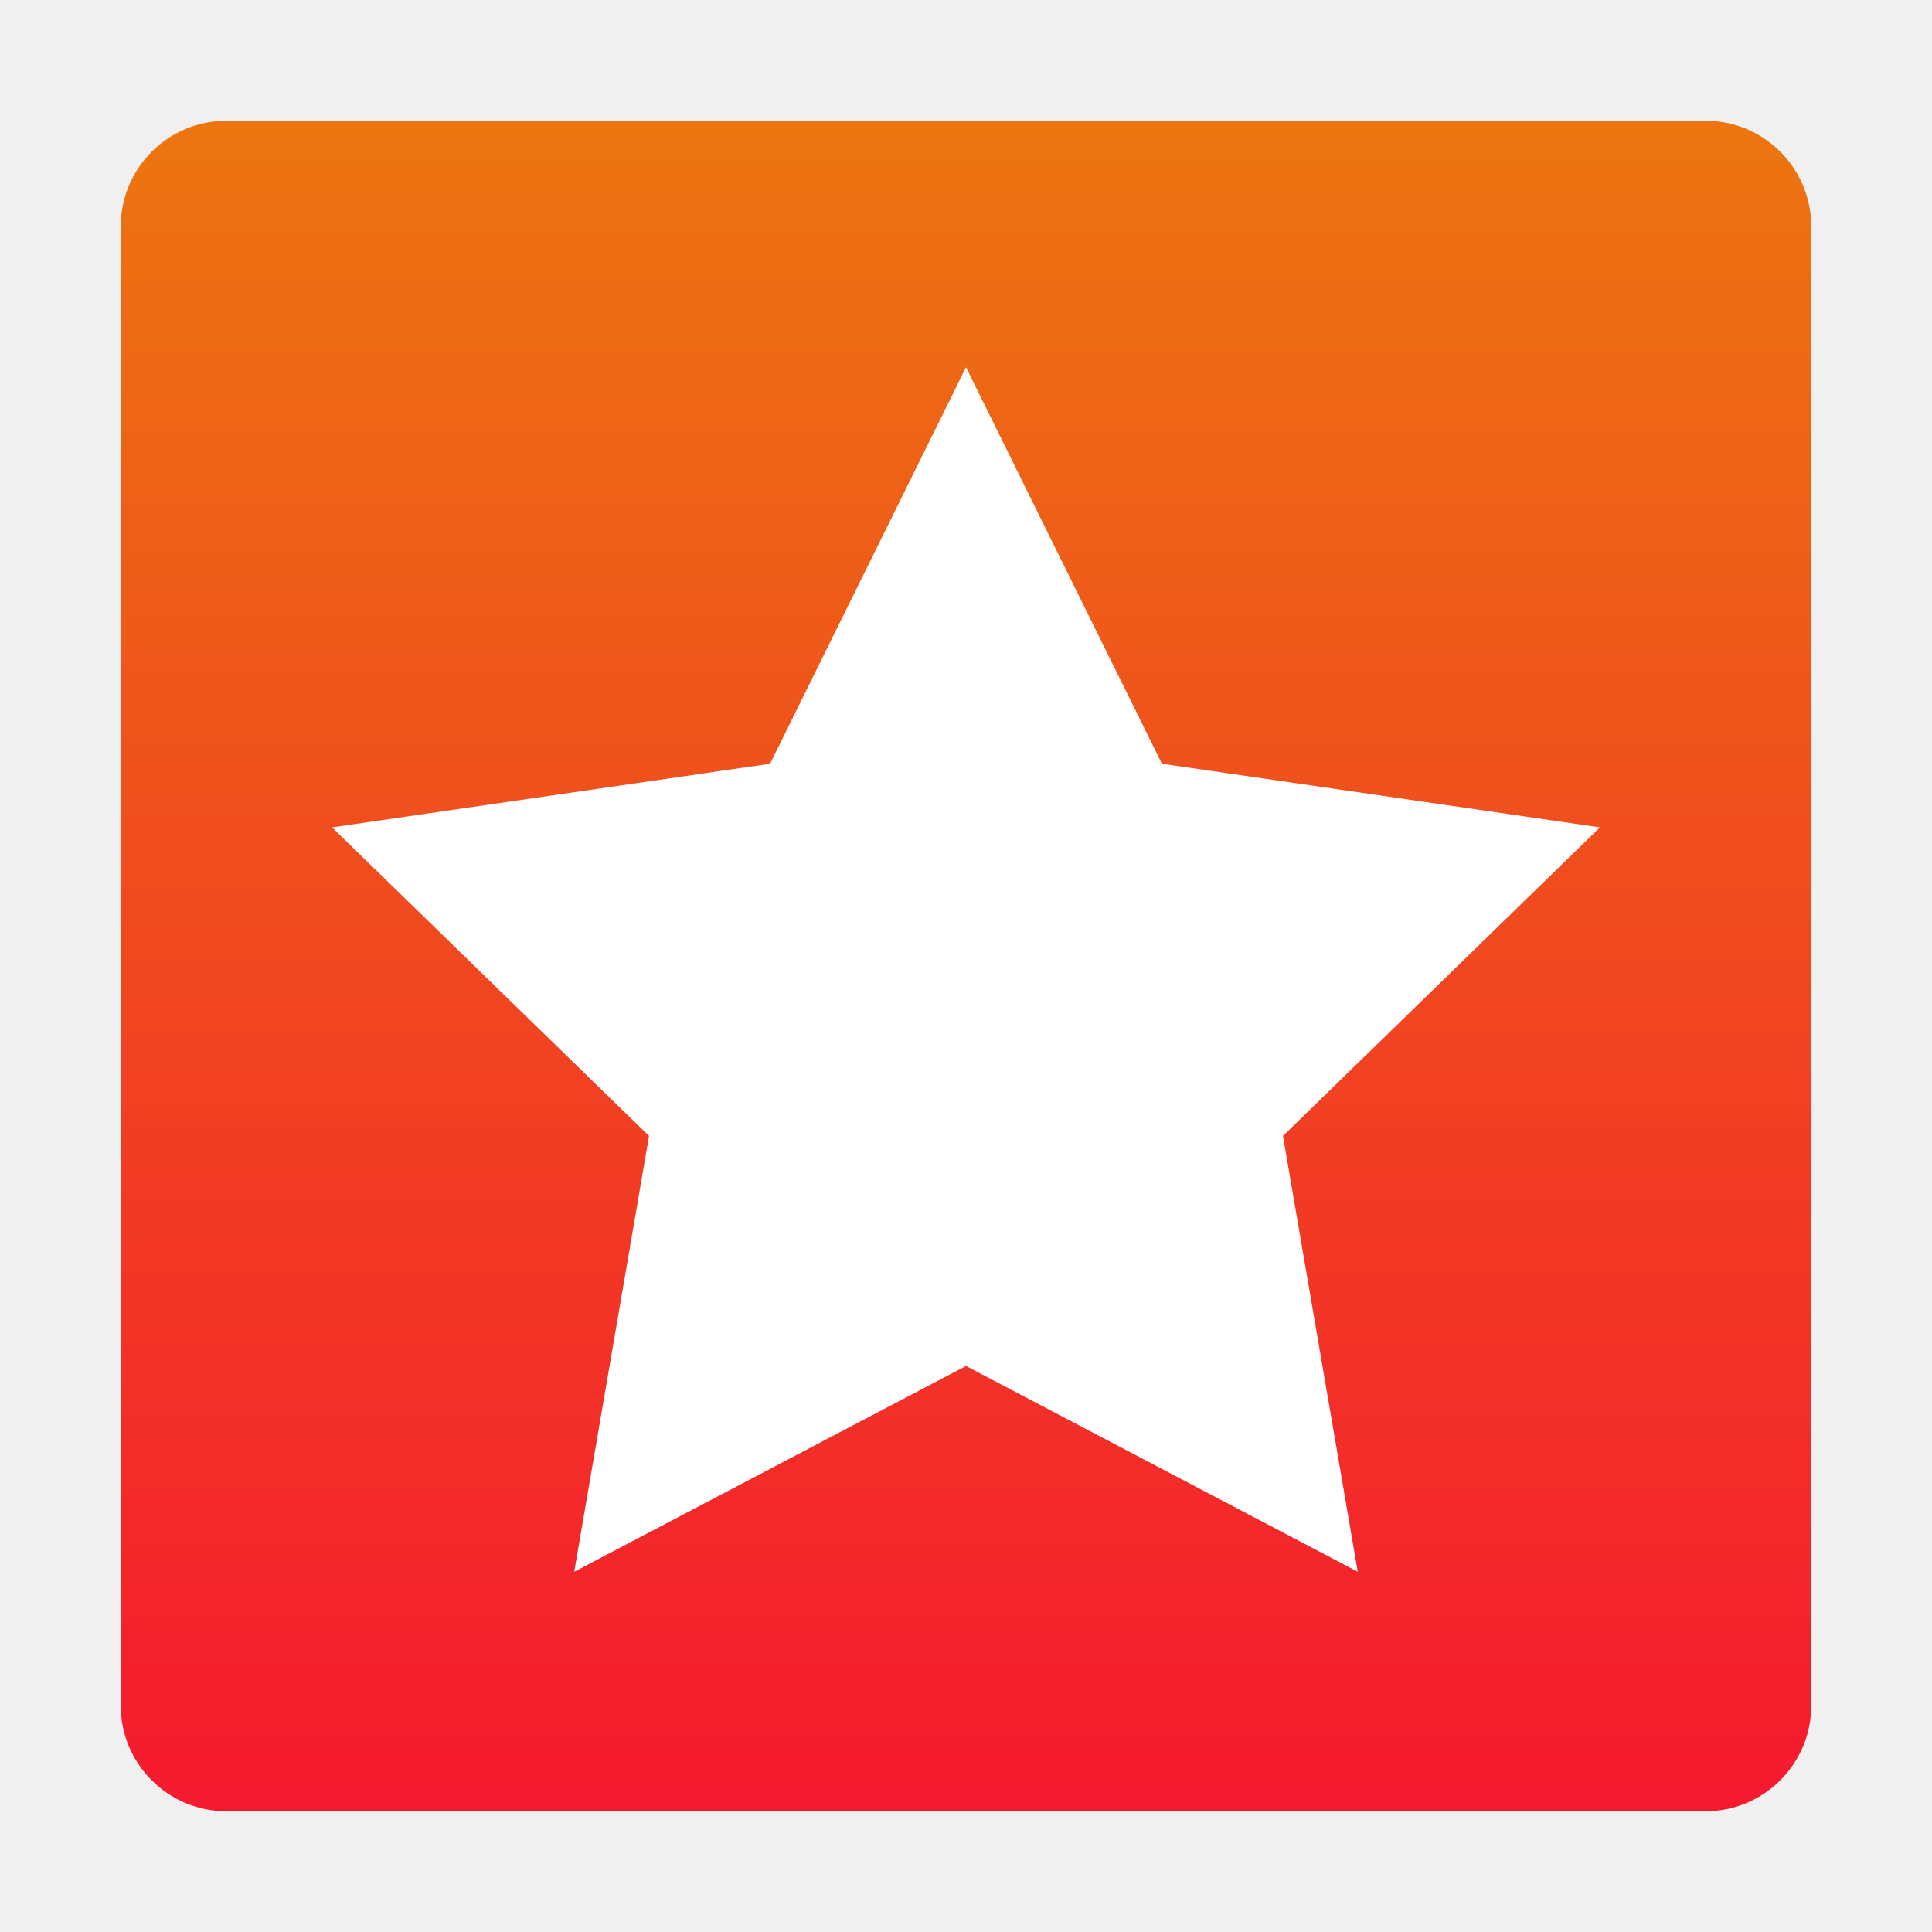
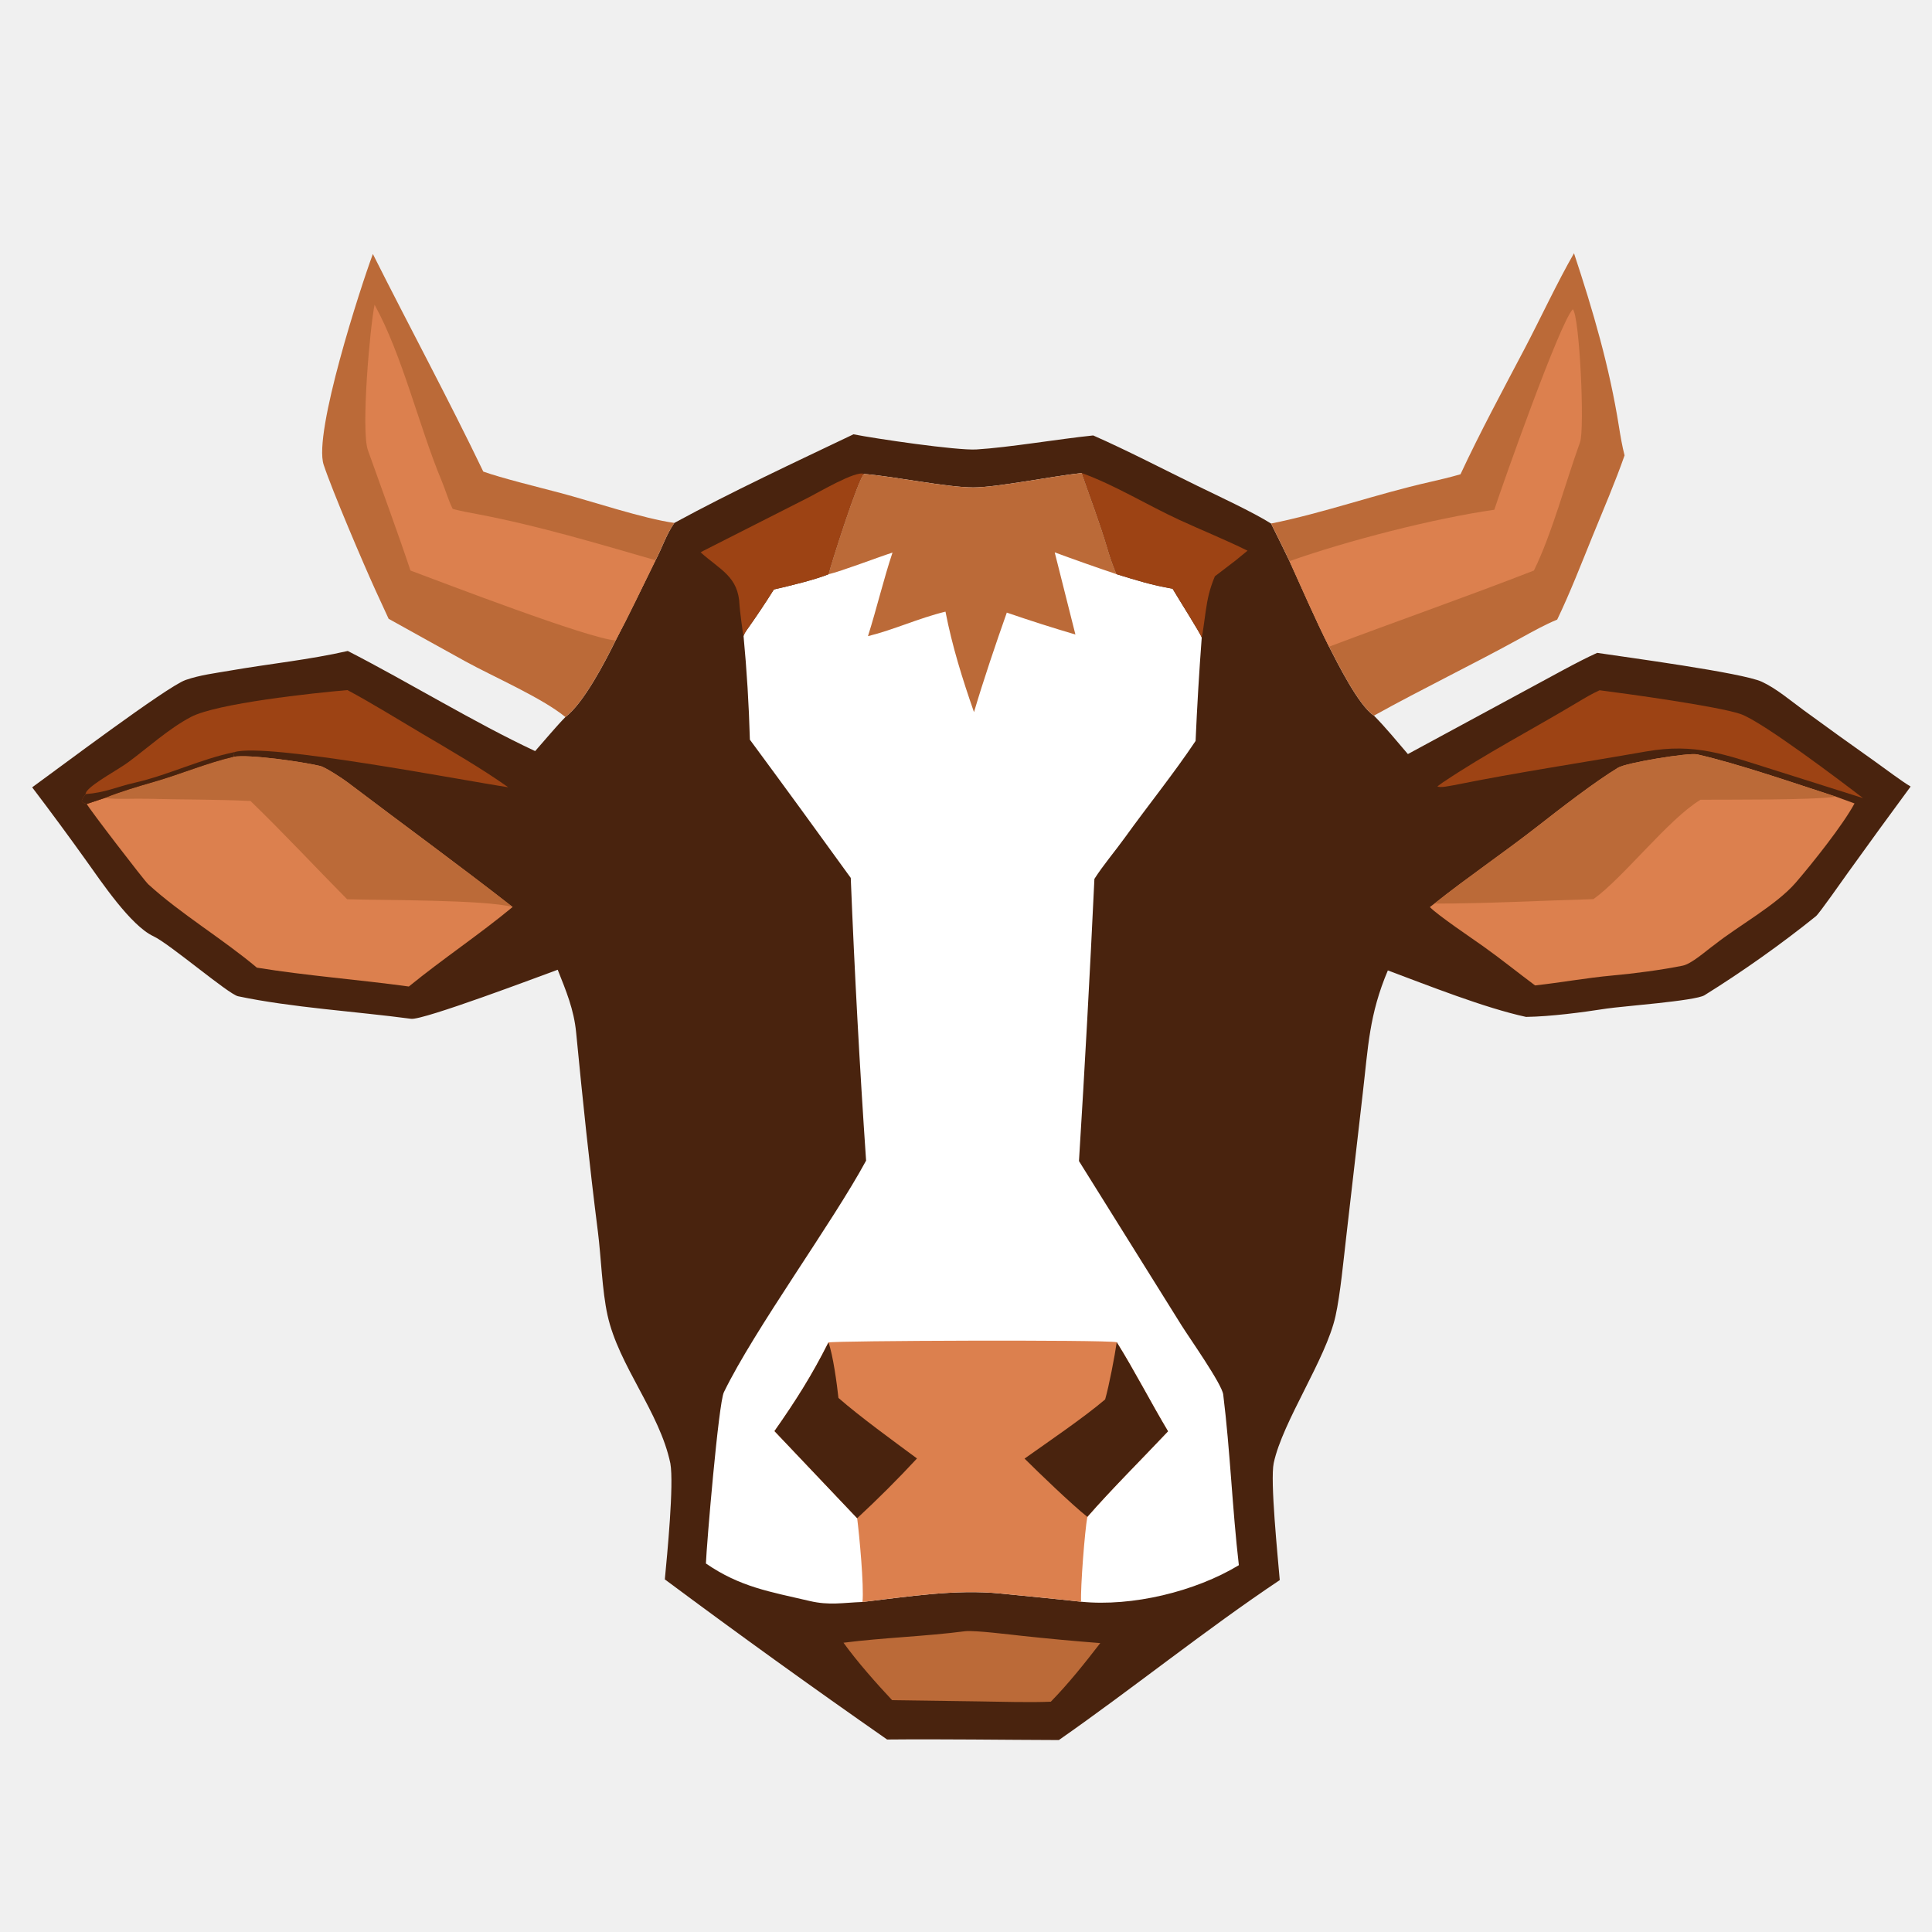
- <svg xmlns="http://www.w3.org/2000/svg" width="800px" height="800px" viewBox="0 0 32 32">
-   <defs>
-     <linearGradient id="a" x1="-66.775" y1="-171.703" x2="-66.775" y2="-171.817" gradientTransform="matrix(240, 0, 0, -240, 16042, -41206)" gradientUnits="userSpaceOnUse">
-       <stop offset="0" stop-color="#ec790f" />
-       <stop offset="1" stop-color="#f51032" />
-     </linearGradient>
-   </defs>
-   <rect x="2" y="2" width="28" height="28" rx="1.75" ry="1.75" style="fill:url(#a)" />
-   <polygon points="16 22.625 9.511 26.033 10.75 18.815 5.5 13.704 12.755 12.65 16 6.083 19.245 12.65 26.5 13.704 21.25 18.815 22.489 26.033 16 22.625" style="fill:#fff" />
+ <svg xmlns="http://www.w3.org/2000/svg" width="32" height="32" viewBox="220 270 580 460">
+   <path fill="#49230E" d="M476.226 340.381C482.777 341.688 507.208 345.284 513.135 344.929C522.842 344.348 537.769 341.793 548.192 340.725C558.359 345.198 569.386 350.941 579.446 355.85C585.401 358.756 596.252 363.792 601.577 367.169C603.45 370.919 605.299 374.682 607.123 378.457C610.915 386.797 614.892 396.023 618.996 404.144C621.589 409.181 627.874 421.844 632.467 424.839C635.917 428.312 639.44 432.62 642.657 436.376L679.723 416.32C685.486 413.234 693.701 408.597 699.481 405.993C707.88 407.264 743.065 411.959 748.904 414.664C753.339 416.719 757.47 420.292 761.429 423.176C768.596 428.422 775.806 433.609 783.059 438.736C785.872 440.735 790.856 444.519 793.585 446.122C787.242 454.727 780.952 463.372 774.717 472.056C773.431 473.833 766.18 484.223 765.158 485.048C754.958 493.289 742.821 501.877 731.697 508.779C728.942 510.489 706.834 512.086 702.307 512.785C694.907 513.93 685.622 515.167 678.131 515.283C665.59 512.567 648.762 505.849 636.642 501.329C631.006 514.654 630.757 524.157 629.091 538.377L624.192 580.925C623.378 587.84 622.386 598.548 620.928 605.11C618.05 618.063 605.07 636.683 602.382 649.196C601.262 654.41 603.609 677.35 604.191 684.356C582.183 699.058 559.694 717.164 537.879 732.376C520.853 732.333 503.292 732.053 486.321 732.216C463.829 716.537 441.582 700.511 419.587 684.143C420.282 676.836 422.361 655.603 421.246 649.315C418.024 633.889 405.746 620.051 402.384 604.834C400.742 597.404 400.473 587.504 399.494 579.78C396.974 559.907 394.894 539.929 392.964 519.988C392.29 513.023 389.966 507.531 387.428 501.123C382.161 503.047 347.072 516.31 343.443 515.854C326.76 513.623 307.626 512.493 291.462 509.082C288.598 508.477 270.879 493.304 266.05 491.061C259.201 487.88 250.3 474.524 245.89 468.38C240.587 460.962 235.176 453.622 229.658 446.363C236.846 441.184 270.127 416.098 275.691 414.147C279.979 412.642 284.737 412.073 289.205 411.297C300.819 409.281 312.944 408.054 324.401 405.425C342.578 414.736 362.535 427.021 380.653 435.484C383.332 432.466 387.01 428.034 389.741 425.263C395.228 421.094 401.743 408.547 404.814 402.257C408.934 394.468 412.892 386.117 416.795 378.185C418.769 374.515 419.927 370.607 422.444 366.981C439.549 357.672 458.612 348.786 476.226 340.381Z" />
+   <path fill="white" d="M479.37 352.282C488.812 353.066 504.141 356.306 512.161 356.331C519.153 356.352 535.993 352.929 544.743 352.011C547.414 359.717 550.09 366.663 552.431 374.511L552.694 375.41C553.483 378.019 554.178 379.862 555.189 382.368C561.138 384.195 565.783 385.67 572.028 386.737L572.272 387.152C573.564 389.387 580.491 400.319 580.768 401.392C579.991 411.73 579.376 422.081 578.924 432.439C572.423 442.171 564.595 451.864 557.735 461.4C554.858 465.399 551.132 469.79 548.548 473.853C547.216 502.1 545.672 530.337 543.915 558.561L574.735 607.934C577.041 611.625 586.825 625.463 587.219 628.644C589.316 645.549 589.938 662.905 591.912 679.882C578.786 687.817 559.871 692.386 544.554 690.85C536.531 689.962 528.48 689.202 520.447 688.394C506.753 687.015 492.592 689.348 478.928 690.926C473.087 691.14 468.996 692.014 463.076 690.63C451.11 687.832 442.201 686.453 431.921 679.369C432.126 673.719 435.714 631.252 437.31 627.966C446.502 609.033 469.945 577.063 480.007 558.425C478.072 530.157 476.538 501.864 475.403 473.553C465.383 459.666 455.288 445.833 445.118 432.055C444.833 421.651 444.198 411.259 443.214 400.898C443.559 400.088 443.561 400.014 444.073 399.29C446.942 395.262 449.694 391.151 452.325 386.963C456.76 385.953 464.587 384.068 468.702 382.406C469.468 379.293 477.734 353.252 479.37 352.282Z" />
+   <path fill="#DC804E" d="M468.703 613.019C470.26 612.471 551.565 612.157 555.252 612.94C560.567 621.437 565.429 630.955 570.649 639.685C563.189 647.597 553.41 657.344 546.426 665.378C545.667 669.5 544.335 686.545 544.554 690.85C536.531 689.962 528.48 689.202 520.447 688.394C506.753 687.015 492.592 689.348 478.928 690.926C479.407 685.992 477.984 670.96 477.328 665.783L452.506 639.624C458.868 630.567 463.756 622.868 468.703 613.019Z" />
+   <path fill="#49230E" d="M468.703 613.019C470.073 616.676 471.266 625.559 471.708 629.664C478.043 635.223 488.346 642.706 495.287 647.839C489.531 654.047 483.54 660.032 477.328 665.783L452.506 639.624C458.868 630.567 463.756 622.868 468.703 613.019Z" />
+   <path fill="#49230E" d="M555.252 612.94C560.567 621.437 565.429 630.955 570.649 639.685C563.189 647.597 553.41 657.344 546.426 665.378C541.744 661.653 531.795 652.088 527.576 647.879C534.76 642.774 545.289 635.632 551.768 630.123C552.941 626.069 554.662 617.049 555.252 612.94Z" />
+   <path fill="#BB6A38" d="M479.37 352.282C488.812 353.066 504.141 356.306 512.161 356.331C519.153 356.352 535.993 352.929 544.743 352.011C547.414 359.717 550.09 366.663 552.431 374.511L552.694 375.41C553.483 378.019 554.178 379.862 555.189 382.368C548.972 380.277 542.786 378.095 536.632 375.823L542.846 400.487C535.932 398.451 529.065 396.257 522.251 393.908C518.985 403.131 515.167 414.407 512.4 423.79C508.93 413.838 505.852 403.989 503.839 393.618C495.753 395.592 488.338 399.072 480.571 400.977C483.18 392.731 485.285 383.802 487.938 375.885C483.132 377.447 472.778 381.429 468.702 382.406C469.468 379.293 477.734 353.252 479.37 352.282Z" />
+   <path fill="#DC804E" d="M290.052 437.199C295.024 436.394 310.663 438.681 316.078 439.941C317.665 440.31 322.833 443.708 324.313 444.83C340.759 457.304 357.639 469.588 373.895 482.284C363.9 490.574 352.881 497.878 342.737 506.16C327.829 504.105 311.816 502.898 297.115 500.493C286.79 491.812 274.243 484.357 264.493 475.451C263.274 474.338 246.427 452.392 246.051 451.346C247.809 450.766 249.622 450.179 251.369 449.578C256.192 447.651 261.205 446.16 266.2 444.724C274.142 442.442 282.056 439.066 290.052 437.199Z" />
+   <path fill="#BB6A38" d="M290.052 437.199C295.024 436.394 310.663 438.681 316.078 439.941C317.665 440.31 322.833 443.708 324.313 444.83C340.759 457.304 357.639 469.588 373.895 482.284C365.543 480.07 334.777 480.278 324.212 479.966C314.246 469.892 305.571 460.512 295.206 450.466C284.98 449.958 274.569 450.078 264.333 449.796C260.232 449.683 255.265 450.036 251.369 449.578C256.192 447.651 261.205 446.16 266.2 444.724C274.142 442.442 282.056 439.066 290.052 437.199Z" />
+   <path fill="#DC804E" d="M650.616 481.265C660.434 473.441 671.704 465.789 681.704 457.97C688.456 452.691 698.739 444.711 705.782 440.456C708.251 438.965 726.947 435.877 729.521 436.468C742.188 439.377 758.584 445.099 771.17 449.167L776.742 451.199C773.191 457.78 764.053 469.225 759.104 474.963C753.289 481.704 741.819 487.966 734.768 493.566C732.031 495.541 727.85 499.356 725.127 499.906C718.774 501.189 710.623 502.259 704.137 502.845C696.304 503.553 688.41 505.007 680.841 505.829C675.585 501.928 670.634 497.895 665.244 494.066C661.918 491.704 651.678 484.815 649.253 482.306L650.616 481.265Z" />
+   <path fill="#BB6A38" d="M650.616 481.265C660.434 473.441 671.704 465.789 681.704 457.97C688.456 452.691 698.739 444.711 705.782 440.456C708.251 438.965 726.947 435.877 729.521 436.468C742.188 439.377 758.584 445.099 771.17 449.167C763.974 450.245 738.667 450.028 730.514 450.088C720.906 455.858 707.17 473.691 698.345 479.927C683.195 480.347 665.514 481.296 650.616 481.265Z" />
+   <path fill="#9D4314" d="M245.657 448.396C245.819 447.952 245.835 447.803 246.141 447.419C248.078 444.988 255.562 440.997 258.478 438.841C264.497 434.389 270.706 428.712 277.328 425.232C285.11 421.143 314.031 418.045 324.304 417.17C331.566 421.04 339.566 426.029 346.741 430.262C355.097 435.191 364.717 440.761 372.561 446.336C359.067 444.325 299.989 432.855 290.371 435.792L290.052 437.199C282.056 439.066 274.142 442.442 266.2 444.724C261.205 446.16 256.192 447.651 251.369 449.578C249.622 450.179 247.809 450.766 246.051 451.346C243.966 450.83 244.352 450.497 245.409 448.778L245.456 448.772C245.496 448.727 245.535 448.682 245.575 448.637C245.602 448.557 245.629 448.476 245.657 448.396Z" />
+   <path fill="#49230E" d="M245.657 448.396C251.582 447.967 254.886 446.247 260.47 444.972C270.603 442.66 280.302 437.841 290.371 435.792L290.052 437.199C282.056 439.066 274.142 442.442 266.2 444.724C261.205 446.16 256.192 447.651 251.369 449.578C249.622 450.179 247.809 450.766 246.051 451.346C243.966 450.83 244.352 450.497 245.409 448.778L245.456 448.772C245.496 448.727 245.535 448.682 245.575 448.637C245.602 448.557 245.629 448.476 245.657 448.396Z" />
+   <path fill="#9D4314" d="M700.215 417.219C708.88 418.329 735.242 421.963 742.406 424.31C748.787 426.401 773.021 444.777 779.29 449.598L751.738 440.886C737.783 436.507 728.919 433 714.122 435.604C695.089 438.954 675.38 441.891 656.463 445.716C655.087 445.927 652.494 446.591 651.514 446.08L652.957 445.015C666.003 436.241 680.023 428.974 693.499 420.896C695.695 419.58 697.878 418.272 700.215 417.219Z" />
+   <path fill="#BB6A38" d="M509.804 699.697C512.693 699.395 523.276 700.72 526.824 701.097C534.641 701.939 542.471 702.663 550.31 703.27C545.528 709.447 540.921 715.257 535.466 720.861C528.819 721.148 520.636 720.852 513.875 720.772L487.822 720.406C483.046 715.32 477.292 708.808 473.224 703.156C485.372 701.61 497.545 701.285 509.804 699.697Z" />
+   <path fill="#9D4314" d="M544.743 352.011C554.721 355.62 564.369 361.613 574.07 366.085C580.866 369.218 587.833 372.01 594.517 375.32L590.957 378.238C588.865 379.855 586.82 381.421 584.711 383.015C583.106 386.903 582.52 389.599 581.926 393.745C581.807 394.571 580.957 401.013 580.768 401.392C580.491 400.319 573.564 389.387 572.272 387.152L572.028 386.737C565.783 385.67 561.138 384.195 555.189 382.368C554.178 379.862 553.483 378.019 552.694 375.41L552.431 374.511C550.09 366.663 547.414 359.717 544.743 352.011Z" />
+   <path fill="#9D4314" d="M430.328 375.81C430.667 375.626 431.007 375.442 431.347 375.259L462.774 359.317C465.585 357.907 477.05 351.118 479.37 352.282C477.734 353.252 469.468 379.293 468.702 382.406C464.587 384.068 456.76 385.953 452.325 386.963C449.694 391.151 446.942 395.262 444.073 399.29C443.561 400.014 443.559 400.088 443.214 400.898C442.998 400.404 442.04 392.591 442.011 391.746C441.72 383.074 436.293 381.175 430.328 375.81Z" />
+   <path fill="#BB6A38" d="M658.449 352.378C664.309 339.802 671.21 327.025 677.686 314.704C682.435 305.667 687.467 294.824 692.526 286.028C698.243 303.288 703.169 320.099 706.023 338.086C706.459 340.834 707.006 344.03 707.706 346.715C704.918 354.706 701.278 363.142 698.058 371.049C694.735 379.211 691.291 388.111 687.482 396.005C683.761 397.548 680.184 399.542 676.653 401.487C662.079 409.517 647.012 416.764 632.467 424.839C627.874 421.844 621.589 409.181 618.996 404.144C614.892 396.023 610.915 386.797 607.123 378.457C605.299 374.682 603.45 370.919 601.577 367.169C617.274 364.024 633.364 358.282 649.091 354.733C652.059 354.063 655.548 353.23 658.449 352.378Z" />
+   <path fill="#DC804E" d="M668.598 363.032C670.911 355.973 688.244 306.818 692.169 302.841C694.211 304.823 695.786 338.781 694.334 342.786C690.056 354.59 685.953 370.143 680.496 381.275C660.191 389.191 639.477 396.408 618.996 404.144C614.892 396.023 610.915 386.797 607.123 378.457C624.623 372.28 650.468 365.627 668.598 363.032Z" />
+   <path fill="#BB6A38" d="M331.937 286.253C342.841 307.978 354.595 329.732 365.085 351.571C370.447 353.504 381.88 356.313 388.026 357.934C397.503 360.434 413.245 365.737 422.444 366.981C419.927 370.607 418.769 374.515 416.795 378.185C412.892 386.117 408.934 394.468 404.814 402.257C401.743 408.547 395.228 421.094 389.741 425.263C382.727 419.483 368.072 413.15 359.728 408.556C352.059 404.334 344.328 400.015 336.669 395.767L332.726 387.203C329.085 379.227 319.674 357.152 317.161 349.51C314.026 339.978 328.272 296.096 331.937 286.253Z" />
+   <path fill="#DC804E" d="M343.231 381.279C339.35 369.67 334.469 356.466 330.452 345.169C328.327 339.194 331.066 308.137 332.45 301.486C340.808 316.597 345.834 338.196 352.607 354.397C353.796 357.241 354.481 359.871 355.896 362.773C358.376 363.455 361.247 363.953 363.796 364.44C381.742 367.869 399.239 373.134 416.795 378.185C412.892 386.117 408.934 394.468 404.814 402.257C396.801 401.779 352.822 384.847 343.231 381.279Z" />
</svg>
